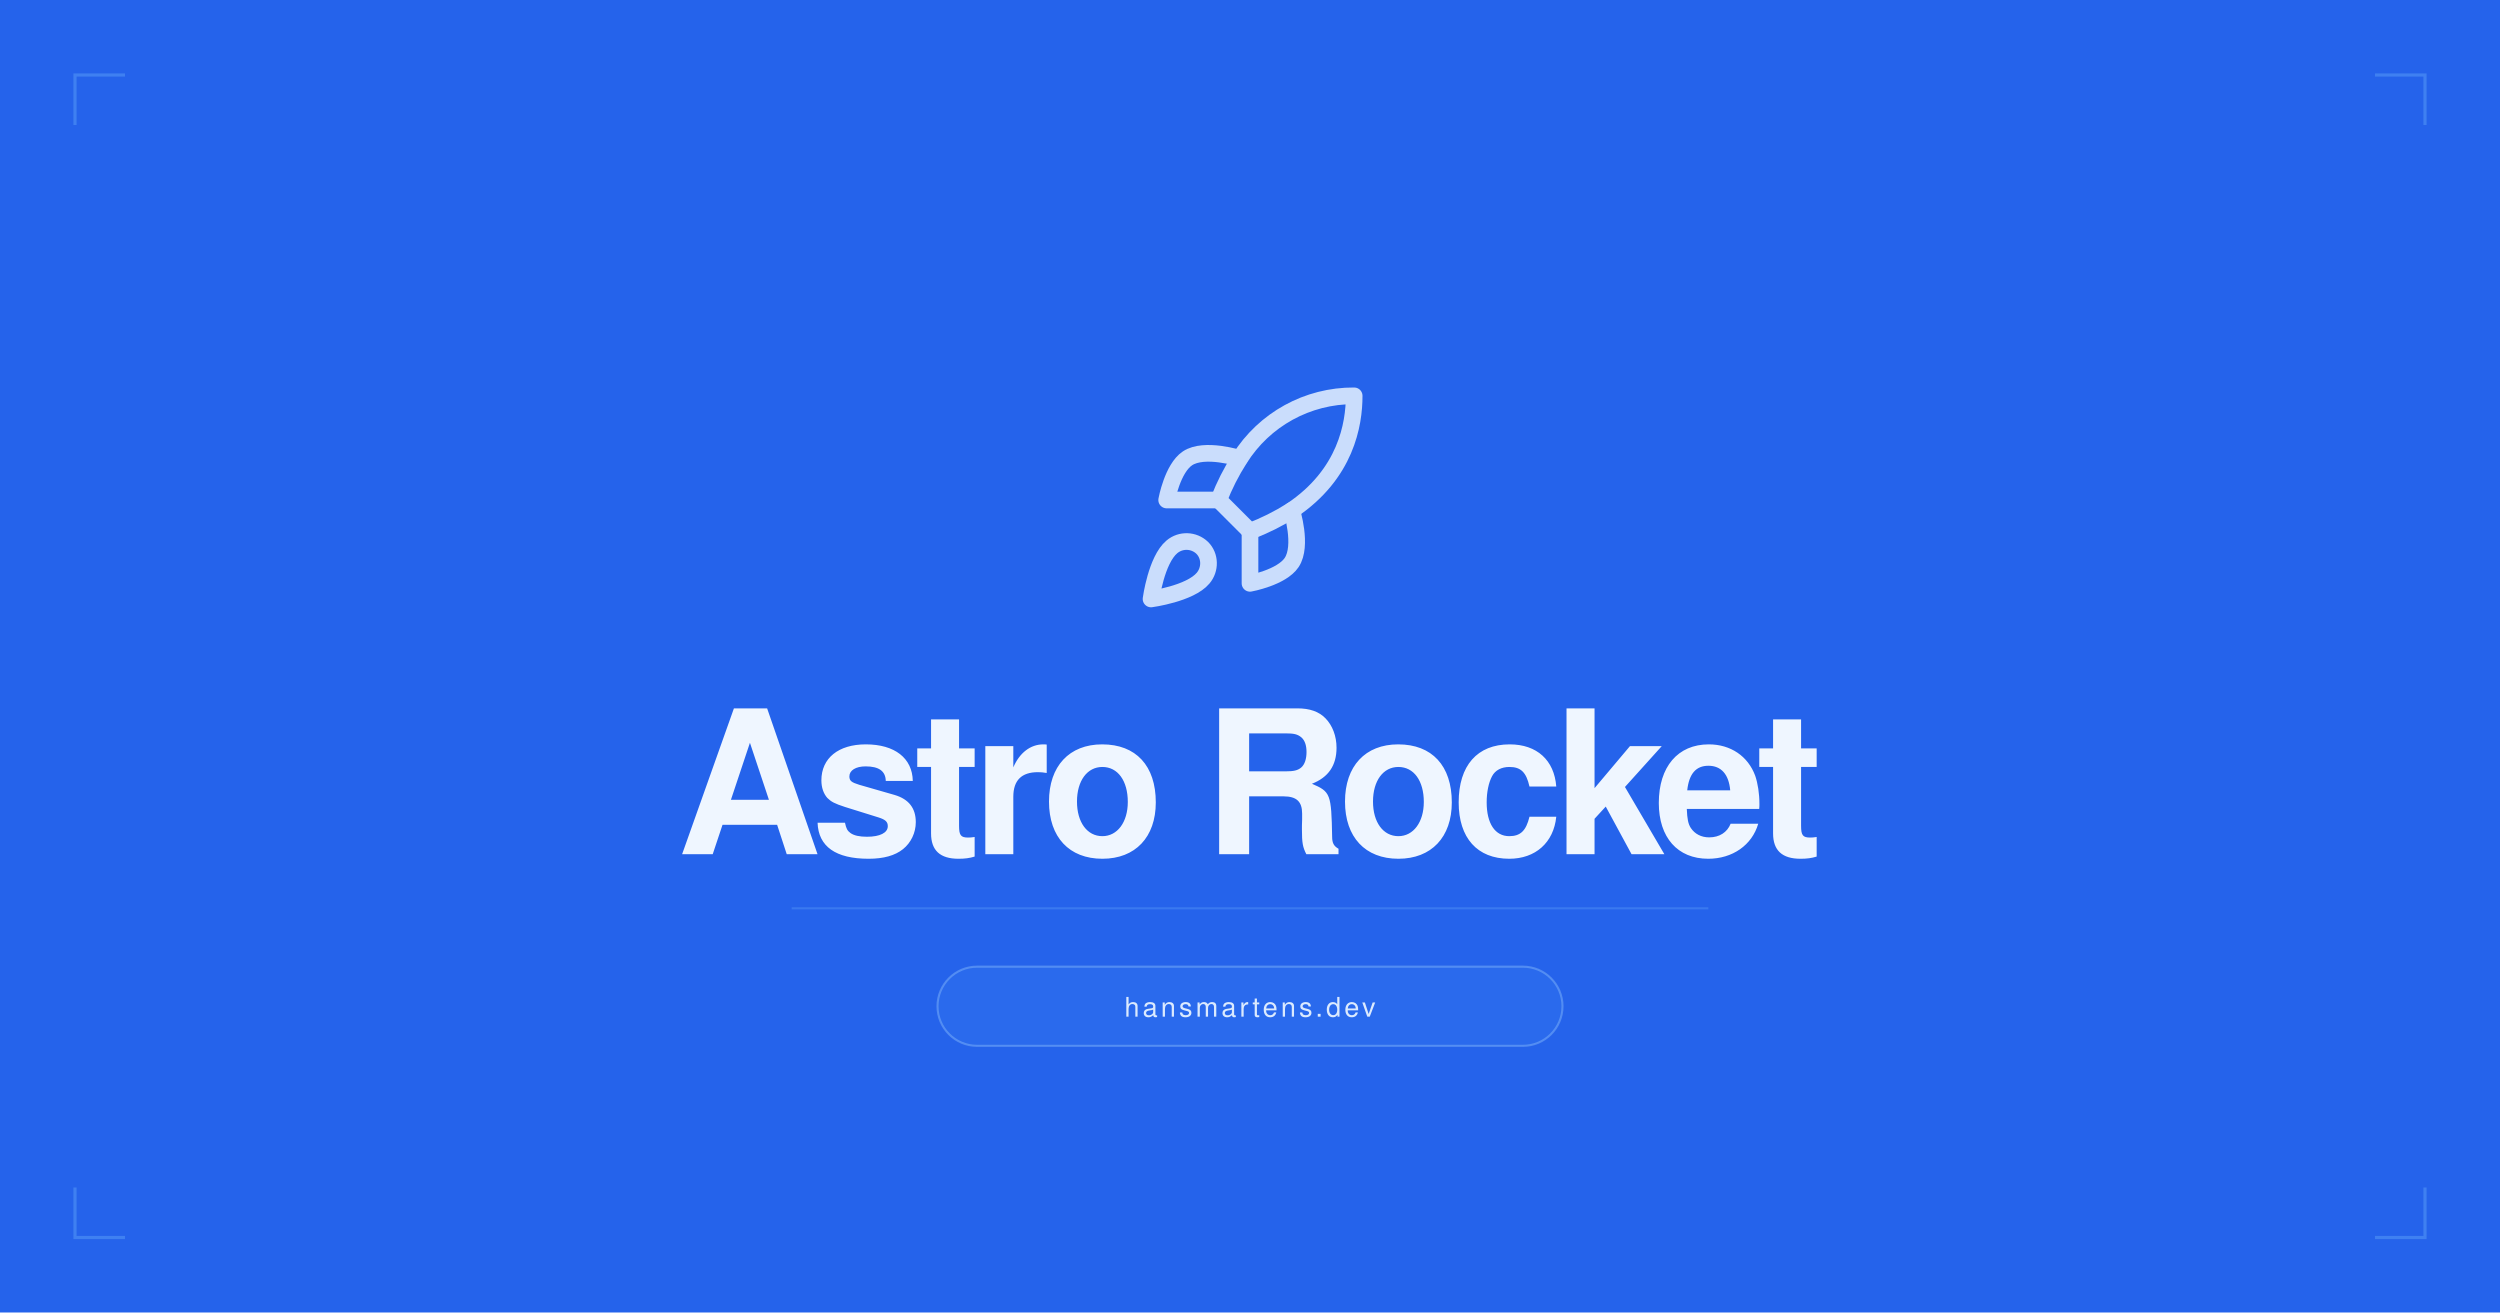
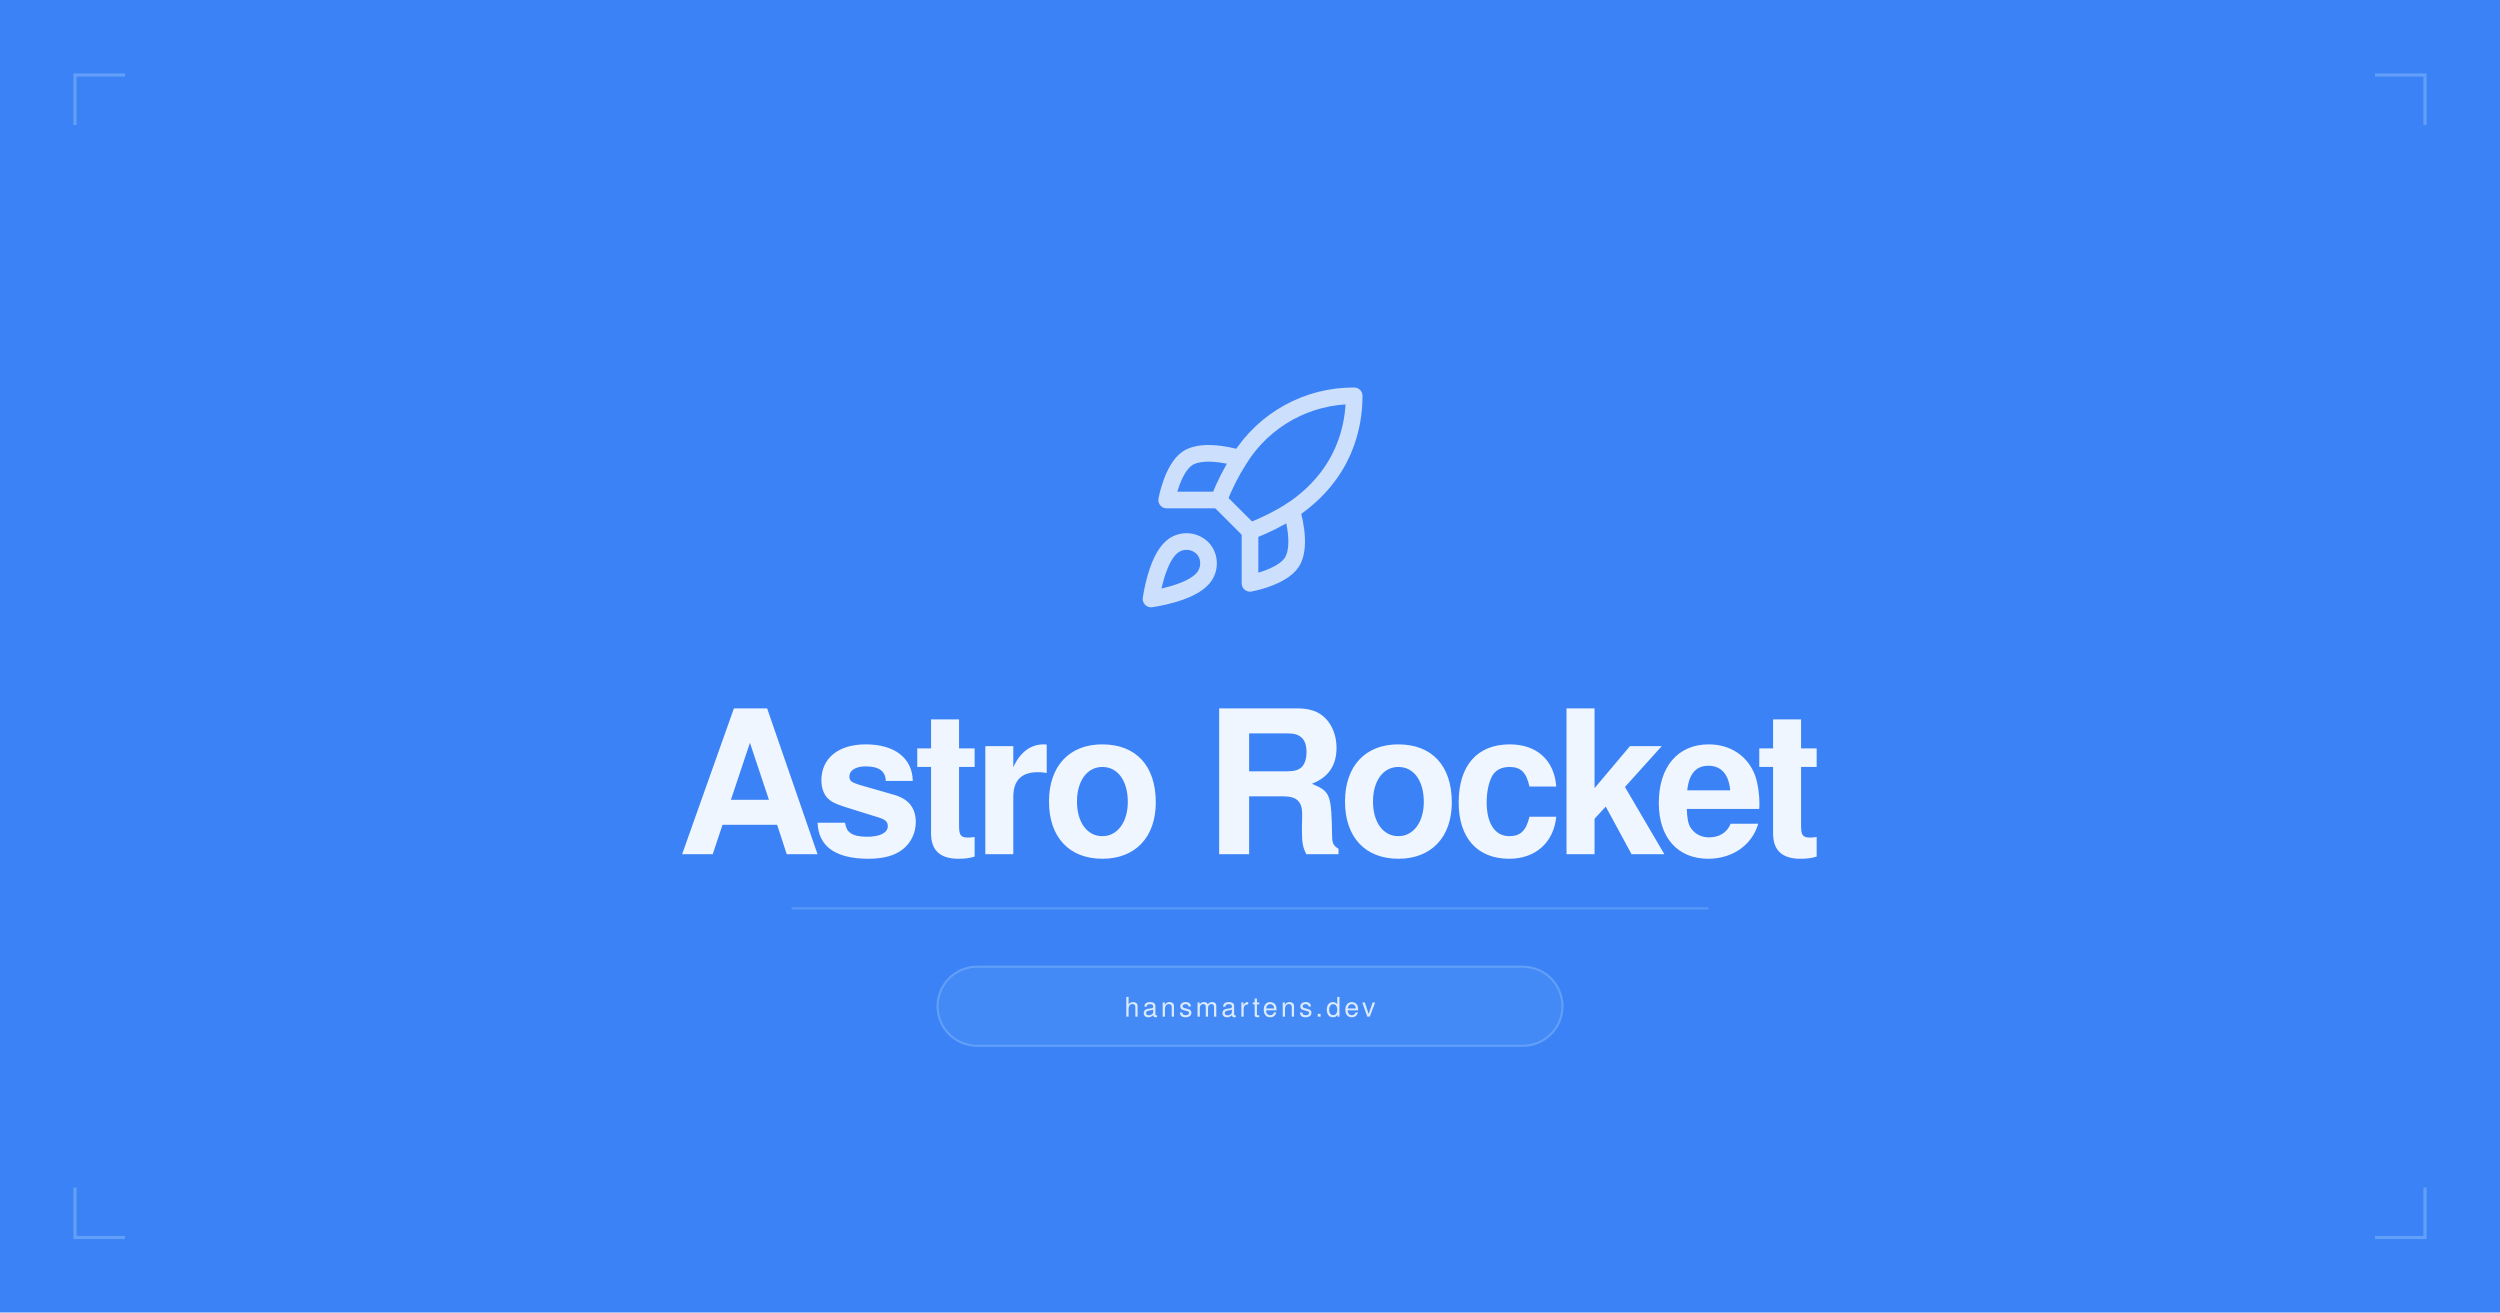
<svg xmlns="http://www.w3.org/2000/svg" width="1200" height="630" viewBox="0 0 1200 630" fill="none">
-   <rect width="1200" height="630" fill="#2563eb" />
+   <rect width="1200" height="630" fill="#3b82f6" />
  <g transform="translate(540, 180) scale(5)" stroke="#dbeafe" stroke-width="1.6" stroke-linecap="round" stroke-linejoin="round" fill="none" opacity="0.9">
    <path d="M4.5 16.5c-1.5 1.26-2 5-2 5s3.74-.5 5-2c.71-.84.7-2.13-.09-2.91a2.18 2.18 0 0 0-2.91-.09z" />
    <path d="m12 15-3-3a22 22 0 0 1 2-3.95A12.88 12.88 0 0 1 22 2c0 2.72-.78 7.5-6 11a22.35 22.35 0 0 1-4 2z" />
    <path d="M9 12H4s.55-3.03 2-4c1.62-1.08 5 0 5 0" />
    <path d="M12 15v5s3.03-.55 4-2c1.08-1.62 0-5 0-5" />
  </g>
  <text x="600" y="410" font-size="96" text-anchor="middle" letter-spacing="-4" fill="#eff6ff" font-family="system-ui, -apple-system, 'Segoe UI', Helvetica, Arial, sans-serif" font-weight="800">Astro Rocket</text>
-   <line x1="380" y1="436" x2="820" y2="436" stroke="#60a5fa" stroke-width="1" stroke-opacity="0.35" />
-   <rect x="450" y="464" width="300" height="38" rx="19" fill="#3b82f6" fill-opacity="0.25" stroke="#93c5fd" stroke-opacity="0.4" stroke-width="1" />
+   <line x1="380" y1="436" x2="820" y2="436" stroke="#93c5fd" stroke-width="1" stroke-opacity="0.35" />
+   <rect x="450" y="464" width="300" height="38" rx="19" fill="#60a5fa" fill-opacity="0.25" stroke="#93c5fd" stroke-opacity="0.4" stroke-width="1" />
  <text x="600" y="488" font-size="13" text-anchor="middle" letter-spacing="1.5" fill="#dbeafe" font-family="system-ui, -apple-system, 'Segoe UI', Helvetica, Arial, sans-serif">hansmartens.dev</text>
-   <path d="M 36 60 L 36 36 L 60 36" stroke="#60a5fa" stroke-width="1.5" fill="none" stroke-opacity="0.45" />
-   <path d="M 1140 36 L 1164 36 L 1164 60" stroke="#60a5fa" stroke-width="1.5" fill="none" stroke-opacity="0.45" />
-   <path d="M 36 570 L 36 594 L 60 594" stroke="#60a5fa" stroke-width="1.5" fill="none" stroke-opacity="0.45" />
-   <path d="M 1140 594 L 1164 594 L 1164 570" stroke="#60a5fa" stroke-width="1.5" fill="none" stroke-opacity="0.45" />
+   <path d="M 36 60 L 36 36 L 60 36" stroke="#93c5fd" stroke-width="1.5" fill="none" stroke-opacity="0.45" />
+   <path d="M 1140 36 L 1164 36 L 1164 60" stroke="#93c5fd" stroke-width="1.5" fill="none" stroke-opacity="0.45" />
+   <path d="M 36 570 L 36 594 L 60 594" stroke="#93c5fd" stroke-width="1.5" fill="none" stroke-opacity="0.45" />
+   <path d="M 1140 594 L 1164 594 L 1164 570" stroke="#93c5fd" stroke-width="1.5" fill="none" stroke-opacity="0.45" />
</svg>
